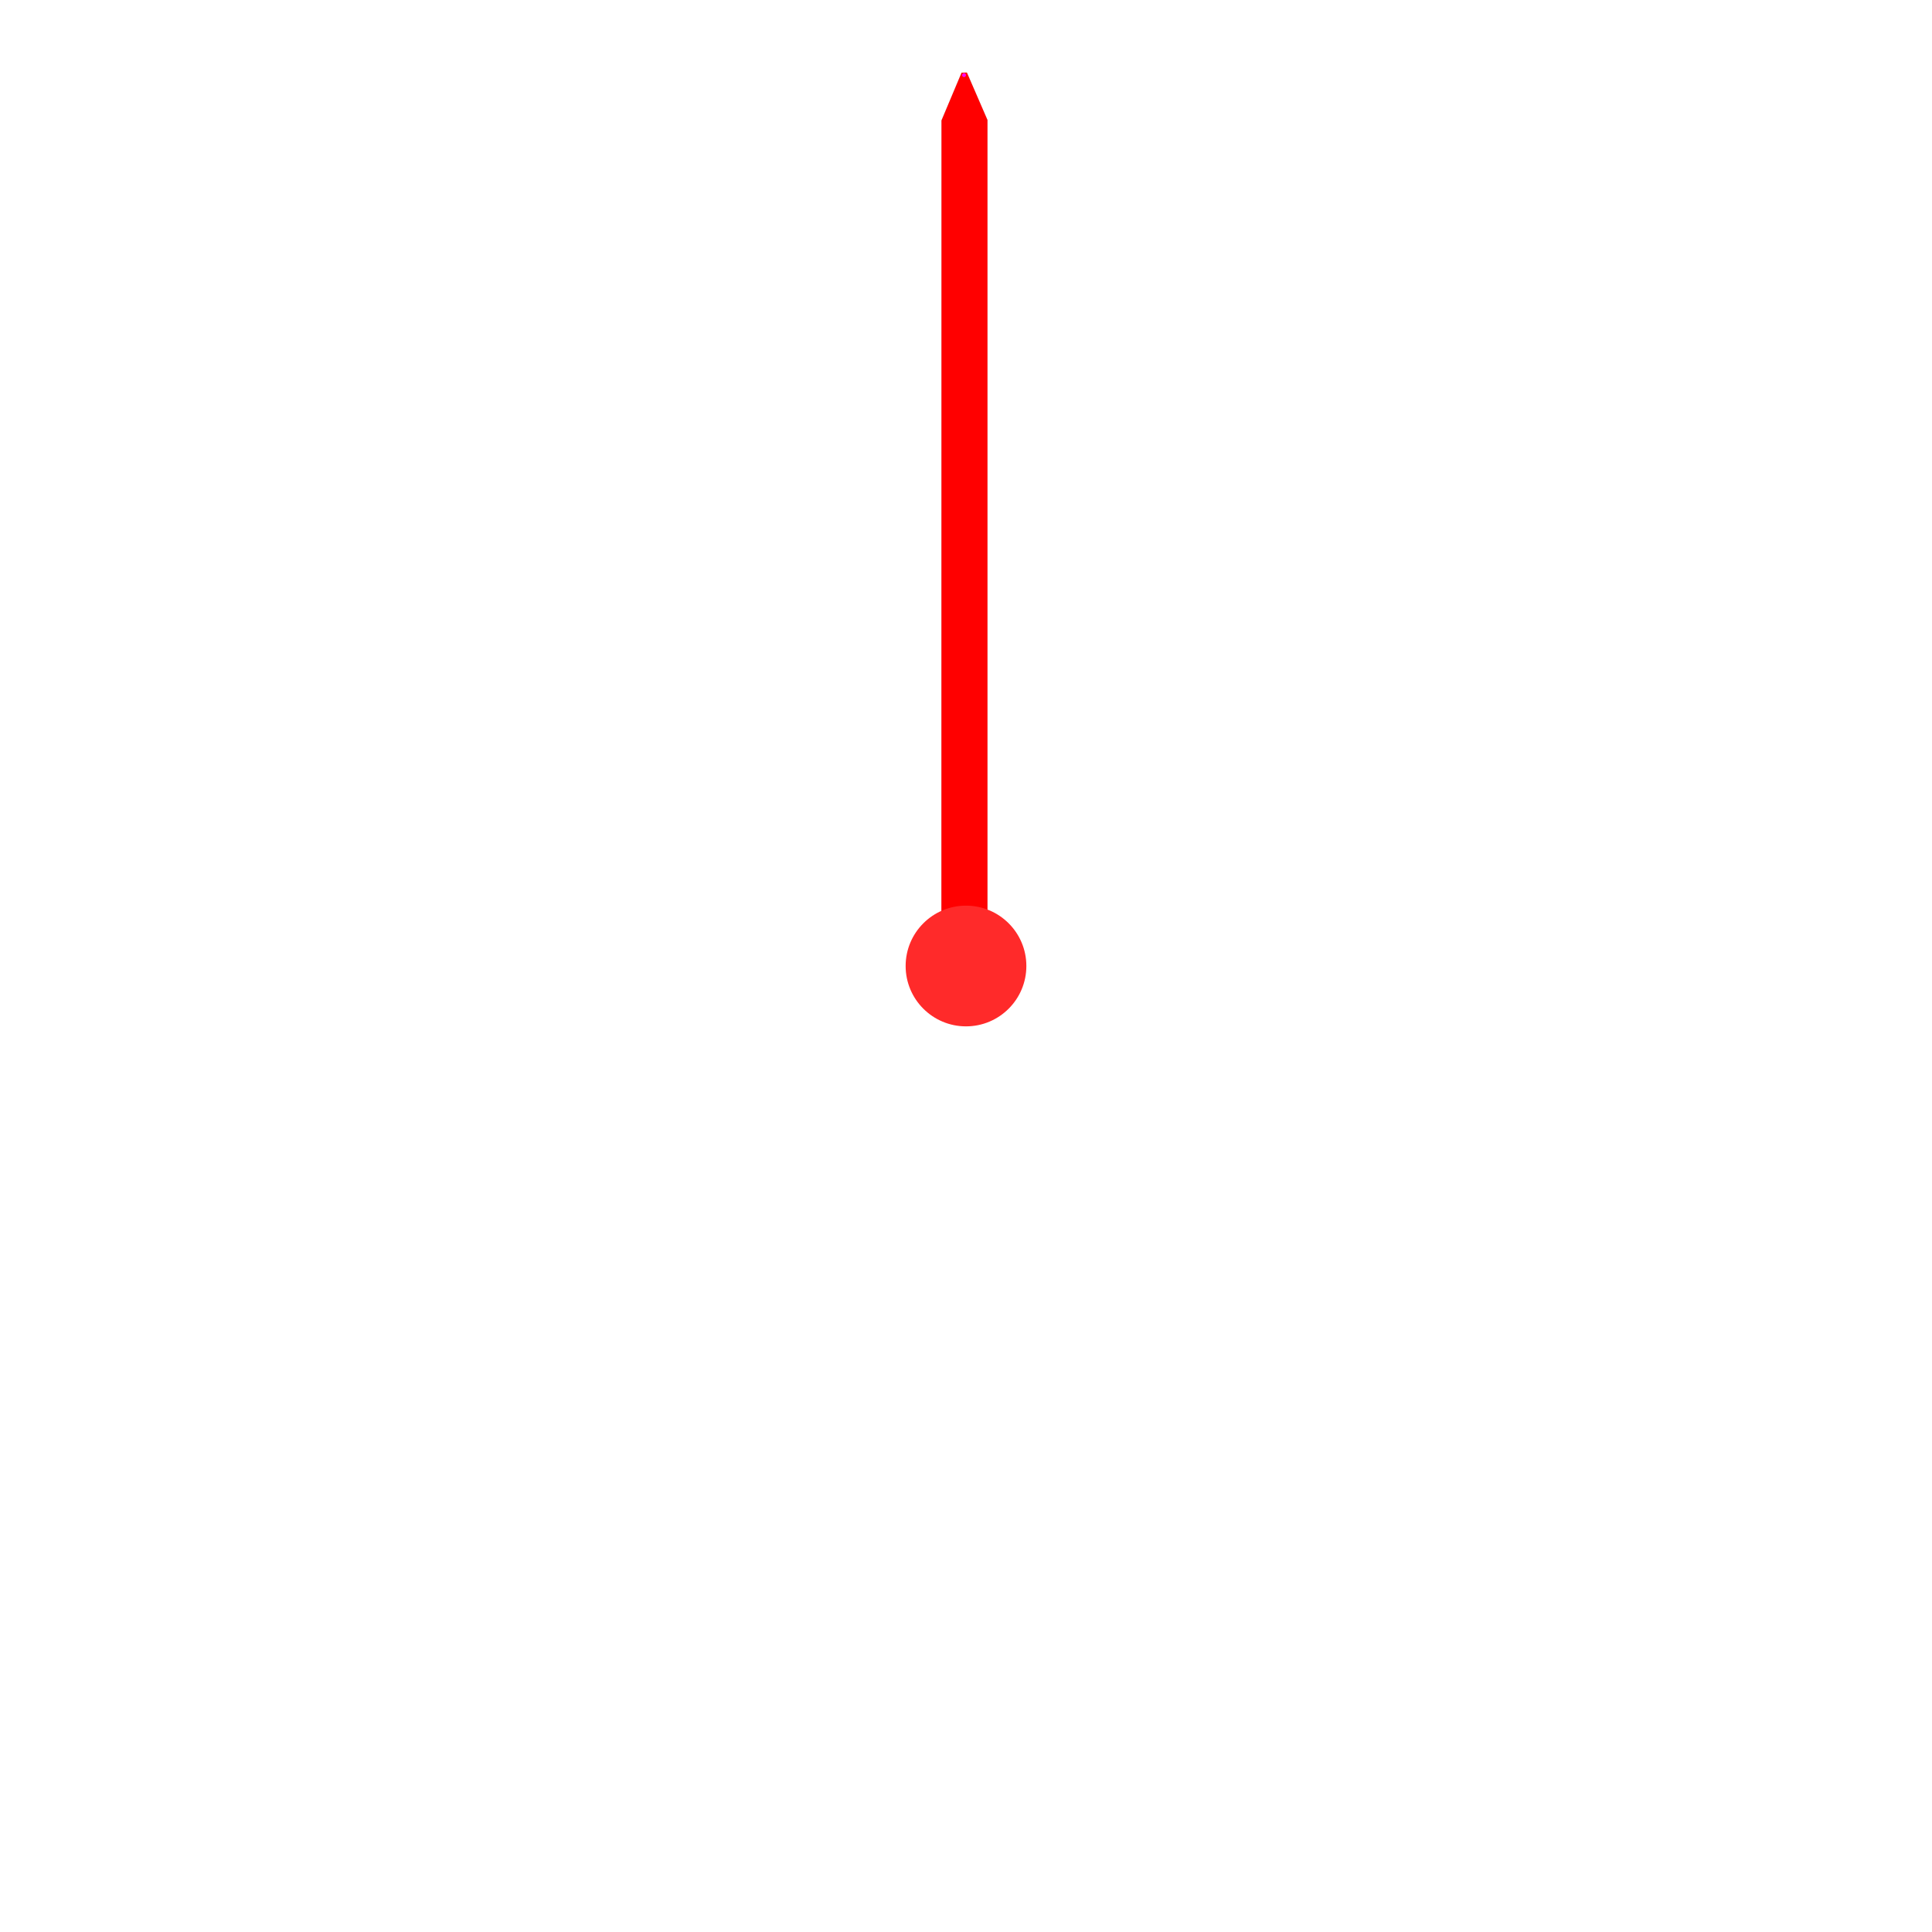
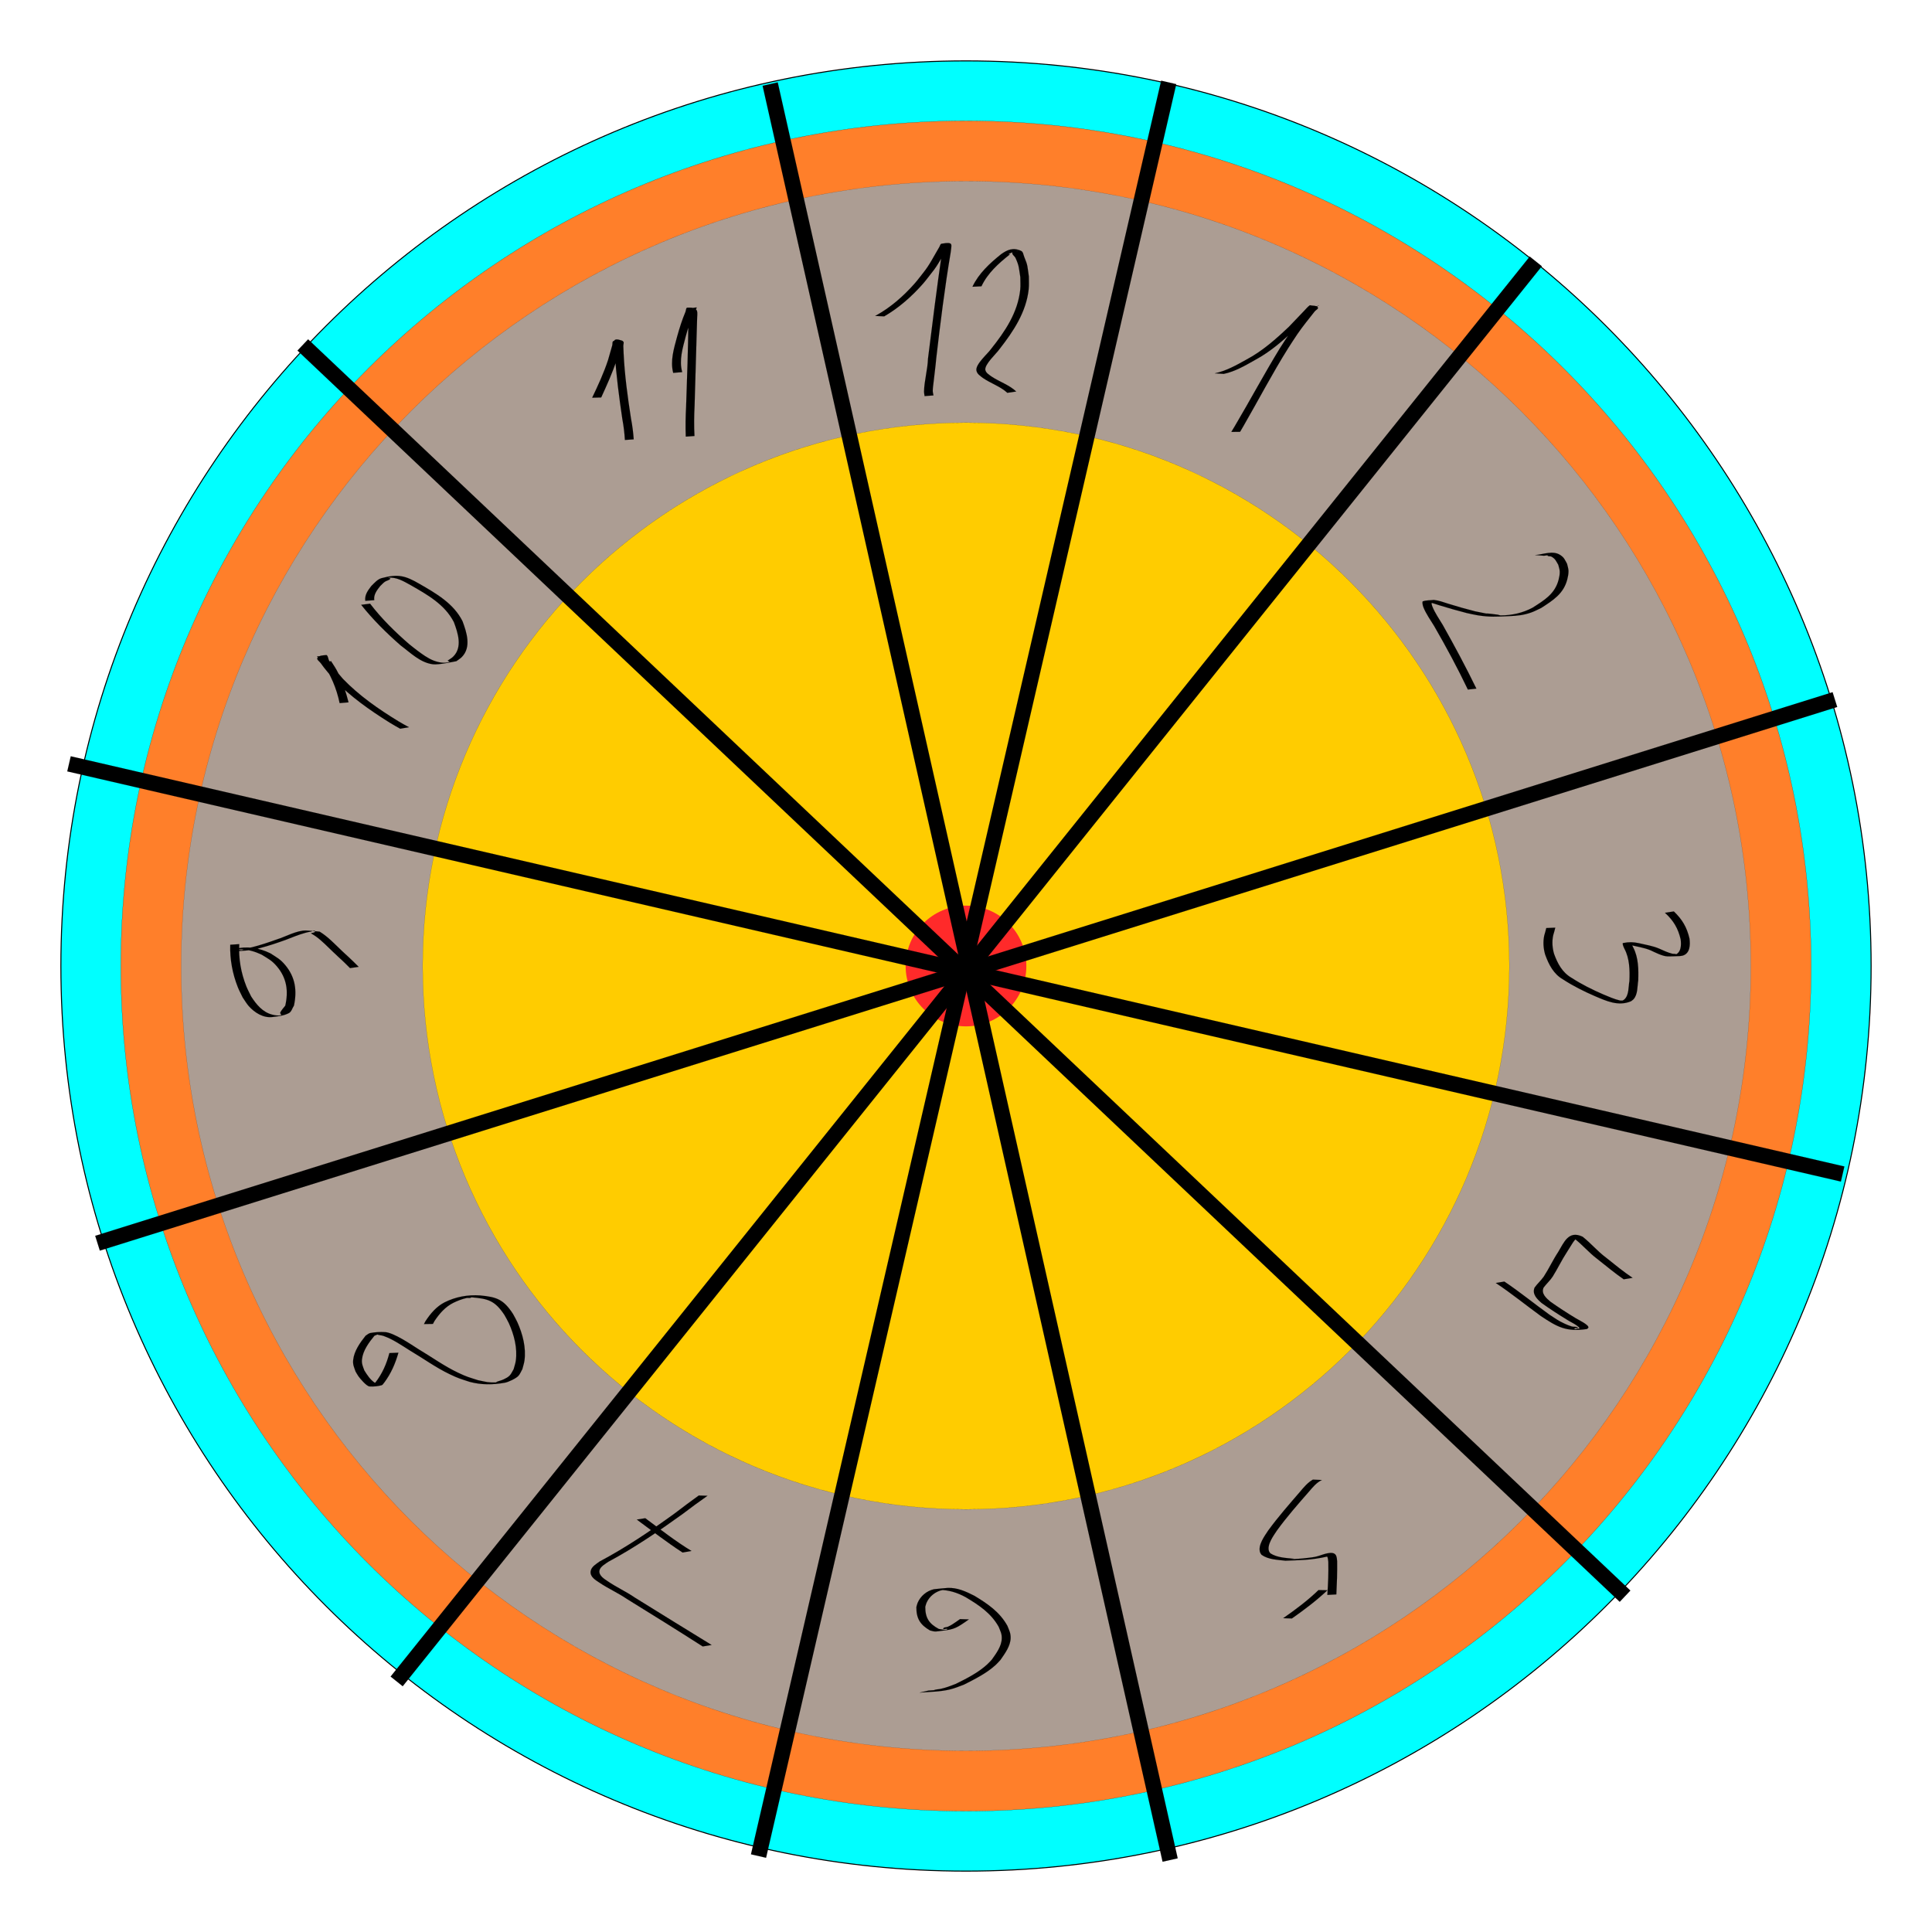
<svg xmlns="http://www.w3.org/2000/svg" width="32000" height="32000" viewBox="0 0 8466.667 8466.667" version="1.1" id="svg5">
  <defs id="defs2" />
  <g id="layer1" style="display:none">
    <rect style="fill:#803300;stroke:#000000;stroke-width:0.264" id="rect353" width="8466.402" height="8466.402" x="0.132" y="0.132" />
  </g>
-   <g id="layer6" style="display:none">
+   <g id="layer6" style="display:inline">
    <ellipse style="fill:#00ffff;stroke:#000000;stroke-width:4.471" id="path1051" cx="4233.333" cy="4233.333" rx="3966.515" ry="3966.514" />
  </g>
-   <g id="layer5" style="display:none">
+   <g id="layer5" style="display:inline">
    <ellipse style="fill:#ff7f2a;stroke:#000000;stroke-width:0.589" id="path928" cx="4233.333" cy="4233.333" rx="3703.872" ry="3703.872" />
  </g>
-   <g id="layer8" style="display:inline">
+   <g id="layer8" style="display:none">
    <path id="rect2108" style="fill:#ff0000;stroke:#000000;stroke-width:0.196" d="m 4213.949,318.474 23.35,-0.337 90.127,207.822 V 4235.526 H 4125.481 l 0.369,-3707.565 z" />
    <circle style="fill:#ff00ff;stroke:#000000;stroke-width:0.132" id="path3339" cx="4224.783" cy="329.339" r="8.401" />
  </g>
-   <g id="layer4" style="display:none">
+   <g id="layer4" style="display:inline">
    <circle style="fill:#ac9d93;stroke:#000000;stroke-width:0.349" id="path769" cx="4233.333" cy="4233.333" r="3439.409" />
  </g>
-   <g id="layer3" style="display:none">
+   <g id="layer3" style="display:inline">
    <ellipse style="fill:#ffcc00;stroke:#000000;stroke-width:0.357" id="path628" cx="4233.333" cy="4233.333" rx="2381.072" ry="2381.072" />
  </g>
  <g id="layer2" style="display:inline">
    <circle style="fill:#ff2a2a;stroke:#000000;stroke-width:0.132" id="path485" cx="4233.333" cy="4233.333" r="264.517" />
  </g>
-   <g id="layer9" style="display:none">
+   <g id="layer9" style="display:inline">
    <rect style="fill:#000000;stroke:#000000;stroke-width:0.267" id="rect4411" width="67.938" height="7977.792" x="5037.389" y="-802.173" transform="rotate(13.02215)" />
    <rect style="fill:#000000;stroke:#000000;stroke-width:0.267" id="rect4411-3" width="67.938" height="7977.792" x="3159.153" y="-9026.708" transform="rotate(103.0221)" />
    <rect style="fill:#000000;stroke:#000000;stroke-width:0.267" id="rect4411-3-2" width="67.938" height="7977.792" x="5293.26" y="-6758.661" transform="rotate(72.62455)" />
    <rect style="fill:#000000;stroke:#000000;stroke-width:0.267" id="rect4411-3-2-7" width="67.938" height="7977.792" x="-219.846" y="-9980.578" transform="matrix(0.6873378,-0.7263379,-0.7263379,-0.6873378,0,0)" />
    <rect style="fill:#000000;stroke:#000000;stroke-width:0.267" id="rect4411-3-2-5" width="67.938" height="7977.792" x="5932.661" y="-3317.858" transform="rotate(38.73664)" />
    <rect style="fill:#000000;stroke:#000000;stroke-width:0.267" id="rect4411-3-2-5-9" width="67.938" height="7977.792" x="-3245.653" y="1100.96" transform="matrix(-0.9755639,0.2197159,0.2197159,0.9755639,0,0)" />
    <path style="fill:#000000;stroke:#000000;stroke-width:0.265" id="path5177" d="m 5363.01,1638.479 c 49.636,-10.415 93.554,-36.388 137.207,-61.028 70.089,-37.526 129.313,-90.786 186.5,-145.224 27.854,-27.453 53.37,-57.354 81.595,-84.438 9.04,-8.675 5.405,-9.01 11.606,-7.106 -14.78,2.24 -30.537,0.98 -44.339,6.721 -6.562,2.73 -8.475,11.413 -12.806,17.048 -6.272,8.161 -12.705,16.197 -19.004,24.337 -34.124,44.097 -64.327,89.406 -94.303,136.476 -68.644,111.948 -130.431,227.864 -197.344,340.815 -5.33,8.891 -10.661,17.782 -15.991,26.674 0,0 38.407,-0.435 38.407,-0.435 v 0 c 5.178,-8.896 10.356,-17.791 15.535,-26.687 65.386,-113.455 125.947,-229.699 195.673,-340.634 13.257,-20.262 26.078,-40.816 39.771,-60.786 23.718,-34.589 50.279,-66.814 76.143,-99.75 4.546,-5.789 18.044,-11.776 13.44,-17.519 -7.539,-9.405 -23.296,-6.204 -34.944,-9.306 -8.954,6.376 -17.177,16.299 -24.516,24.039 -22.191,23.405 -44.463,46.731 -66.87,69.93 -57.145,54.323 -116.574,107.042 -186.687,144.272 -44.145,24.667 -88.592,49.688 -138.596,60.239 0,0 39.523,2.361 39.523,2.361 z" />
    <path style="fill:#000000;stroke:#000000;stroke-width:0.265" id="path5179" d="m 6766.542,2435.44 c 1.34,-0.184 34.193,-4.626 33.689,-4.854 -5.673,-2.568 -18.005,-3.594 -18.499,2.614 -0.499,6.279 12.361,3.184 17.783,6.389 17.327,10.242 19.038,18.329 29.375,35.46 2.17,10.009 6.282,19.788 6.51,30.027 0.267,11.957 -2.049,23.945 -5.049,35.523 -16.178,62.44 -63.033,89.876 -113.835,122.36 -43.581,23.391 -90.425,33.678 -139.72,33.962 -4.655,0.027 -8.963,-2.661 -13.58,-3.256 -95.52,-12.312 -2.515,4.35 -98.657,-14.585 -39.917,-10.174 -79.595,-21.312 -118.888,-33.683 -21.032,-6.621 -40.351,-14.184 -62.317,-16.303 -15.999,2.079 -32.824,0.756 -47.998,6.237 -3.759,1.358 -0.973,17.336 2.802,26.659 11.56,28.556 30.79,55.145 46.677,81.292 52.542,91.047 102.504,183.719 147.859,278.567 0,0 37.318,-4.108 37.318,-4.108 v 0 c -46.027,-94.563 -95.761,-187.363 -147.382,-278.976 -15.503,-25.913 -33.991,-52.174 -45.397,-80.34 -1.76,-4.345 -3.121,-8.921 -3.667,-13.578 -0.284,-2.419 3.585,-6.595 1.227,-7.204 -9.612,-2.481 -19.854,-0.111 -29.781,-0.167 23.233,0.8 40.954,8.31 63.153,15.222 39.615,12.333 79.618,23.379 119.751,33.883 16.534,3.378 32.925,7.56 49.603,10.135 51.335,7.927 80.174,5.827 136.613,3.364 35.554,-1.551 62.268,-4.141 96.052,-15.908 15.171,-5.284 29.264,-13.262 43.897,-19.893 51.626,-33.521 98.146,-61.929 114.347,-125.609 3.06,-12.029 5.433,-24.458 5.227,-36.869 -0.177,-10.643 -4.239,-20.862 -6.359,-31.293 -10.367,-18.233 -11.944,-26.424 -29.429,-38.058 -32.64,-21.716 -74.802,-2.542 -110.715,-0.019 0,0 39.391,3.007 39.391,3.007 z" />
    <path style="fill:#000000;stroke:#000000;stroke-width:0.265" id="path5181" d="m 7296.437,4000.051 c 37.114,33.919 57.414,67.687 68.774,116.476 3.552,26.128 2.321,61.914 -29.382,69.084 -4.746,1.073 -9.701,0.764 -14.552,1.145 7.631,-1.341 17.33,1.371 22.892,-4.023 3.782,-3.668 -10.381,-1.856 -15.486,-3.16 -19.781,-5.055 -38.459,-13.608 -56.939,-22.09 -28.578,-12.456 -59.61,-16.912 -89.71,-24.162 -23.909,-5.12 -43.535,-5.795 -69.28,-0.582 -4.503,0.912 1.368,15.326 5.954,24.815 23.025,42.907 23.841,93.838 21.937,141.379 -4.652,25.07 -1.2,61.429 -21.917,80.689 -3.067,2.851 -6.961,4.656 -10.441,6.984 -4.204,1.246 -16.972,3.259 -12.613,3.736 7.827,0.858 19.218,4.073 23.483,-2.545 3.615,-5.611 -13.264,-1.707 -19.765,-3.225 -25.077,-5.858 -48.845,-16.482 -72.483,-26.387 -48.234,-20.708 -95.144,-44.113 -139.24,-72.619 -41.045,-23.355 -62.045,-63.152 -77.465,-106.061 -7.65,-26.574 -9.364,-54.196 -3.495,-81.195 3.587,-10.811 6.147,-21.918 9.005,-32.934 0,0 -39.397,1.552 -39.397,1.552 v 0 c -2.854,11.07 -5.525,22.197 -8.969,33.104 -5.774,27.764 -3.87,56.089 4.113,83.331 15.667,43.368 36.443,84.717 77.938,108.541 44.143,28.812 91.199,52.335 139.559,73.256 50.442,21.501 103.316,46.153 158.649,22.608 3.488,-2.735 7.423,-4.98 10.463,-8.206 19.897,-21.115 16.834,-56.718 21.18,-82.986 1.661,-48.047 0.976,-99.657 -21.377,-143.356 -1.651,-3.329 -3.591,-6.53 -4.953,-9.988 -0.769,-1.953 -1.235,-4.047 -1.399,-6.14 -0.038,-0.488 1.31,-1.227 0.821,-1.218 -70.366,1.304 -23.093,1.274 -8.717,5.146 29.943,7.385 60.814,11.629 89.496,23.427 19.087,8.907 52.1,25.8 72.746,26.55 18.168,0.659 36.353,-0.724 54.529,-1.087 4.889,-0.783 9.959,-0.82 14.669,-2.349 31.51,-10.227 32.467,-47.25 28.826,-74.431 -11.496,-49.48 -31.654,-83.784 -68.545,-118.934 0,0 -38.907,5.853 -38.907,5.853 z" />
    <path style="fill:#000000;stroke:#000000;stroke-width:0.265" id="path5183" d="m 7154.514,5599.862 c -40.919,-27.126 -78.625,-58.684 -117.092,-89.09 -36.586,-27.296 -65.952,-62.756 -101.697,-90.98 -62.414,-29.937 -82.165,26.079 -107.137,66.718 -23.027,34.785 -40.474,73.014 -63.275,107.878 -12.003,17.282 -27.919,31.052 -40.21,48.155 -12.044,28.786 10.955,50.397 30.97,67.853 35.818,25.583 72.802,49.688 110.396,72.613 14.474,9.546 30.677,16.309 44.702,26.574 5.753,4.21 12.102,9.866 10.077,12.269 -1.352,1.605 -4.176,0.418 -6.265,0.627 -5.085,0.136 -15.14,5.493 -15.256,0.407 -0.122,-5.306 19.185,-1.437 15.153,-4.889 -6.825,-5.846 -17.901,-2.306 -26.521,-4.847 -10.809,-3.186 -21.266,-7.554 -31.507,-12.257 -27.922,-12.823 -40.447,-22.473 -66.765,-39.599 -66.386,-47.682 -129.452,-99.566 -197.443,-145.068 0,0 -37.592,6.182 -37.592,6.182 v 0 c 68.241,45.279 131.514,96.954 197.691,145.048 71.554,47.689 111.25,70.463 201.841,56.717 2.055,-2.034 5.314,-3.34 6.164,-6.103 3.728,-12.116 -47.657,-35.951 -55.874,-41.543 -37.561,-22.695 -74.367,-46.76 -110.258,-71.981 -18.263,-15.538 -42.11,-35.659 -30.038,-62.057 12.605,-16.81 28.534,-30.727 39.988,-48.406 22.064,-35.257 39.846,-73.129 62.737,-107.933 1.816,-2.92 22.23,-35.876 25.035,-39.901 3.832,-5.5 7.648,-11.079 12.273,-15.931 3.2,-3.357 15.243,-6.599 11.014,-8.501 -8.857,-3.982 -19.643,-1.719 -29.13,0.355 -3.624,0.792 6.992,2.481 10.488,3.721 36.575,27.411 65.628,63.487 102.325,90.831 38.406,30.313 75.998,61.743 116.263,89.617 0,0 38.944,-6.48 38.944,-6.48 z" />
    <path style="fill:#000000;stroke:#000000;stroke-width:0.265" id="path5185" d="m 5856.339,6987.282 c 2.415,-48.421 4.197,-96.923 3.495,-145.408 -1.111,-8.764 -0.995,-20.117 -6.596,-27.984 -13.334,-18.726 -53.603,-1.866 -73.762,4.463 -5.519,1.451 -10.955,3.266 -16.557,4.353 -18.355,3.562 -34.856,4.54 -53.438,7.008 -3.57,0.474 14.353,-1.186 10.761,-0.937 -21.277,1.475 -42.51,3.68 -63.818,4.615 -4.921,0.215 9.714,-1.637 14.571,-2.456 -34.818,-3.529 -73.25,-4.281 -103.612,-23.634 -1.914,-2.718 -4.498,-5.072 -5.743,-8.155 -11.588,-28.689 20.489,-70.862 34.819,-92.672 42.92,-59.214 91.302,-114.227 139.43,-169.21 16.88,-19.645 33.309,-40.215 57.107,-51.4 0,0 -39.356,-1.764 -39.356,-1.764 v 0 c -22.857,12.847 -39.428,33.035 -56.162,52.9 -47.867,55.407 -96.271,110.583 -139.517,169.728 -15.973,24.328 -47.069,65.545 -35.473,97.266 1.306,3.572 4.037,6.447 6.056,9.67 29.86,21.267 69.445,21.565 104.62,25.832 59.791,-2.727 108.889,-1.124 185.556,-18.688 12.913,-3.906 54.222,-13.129 -11.117,-4.995 -2.255,0.281 4.866,0.63 6.423,2.285 5.878,6.246 6.107,19.511 7.123,26.355 1.155,48.35 -0.814,96.759 -4.258,144.988 0,0 39.447,-2.16 39.447,-2.16 z" />
    <path style="fill:#000000;stroke:#000000;stroke-width:0.265" id="path5187" d="m 5778.025,6968.258 c -47.417,45.977 -100.59,85.487 -154.652,123.216 0,0 38.186,1.194 38.186,1.194 v 0 c 54.282,-38.184 107.469,-78.172 155.827,-123.766 0,0 -39.36,-0.645 -39.36,-0.645 z" />
    <path style="fill:#000000;stroke:#000000;stroke-width:0.265" id="path5189" d="m 4030.202,7417.619 c 43.736,-3.743 88.452,-3.365 131.324,-13.664 24.082,-5.785 41.086,-13.181 64.221,-22.035 48.074,-24.441 98.217,-49.312 138.311,-86.247 7.386,-6.804 13.799,-14.593 20.698,-21.89 19.177,-27.926 43.623,-60.094 44.163,-95.956 0.329,-21.849 -6.415,-32.999 -14.234,-53.023 -33.484,-60.557 -86.573,-96.558 -144.204,-131.344 -36.635,-18.775 -76.383,-37.108 -118.691,-34.519 -19.741,1.208 -39.38,3.726 -59.07,5.59 -31.496,7.154 -58.79,29.792 -71.491,59.931 -2.485,5.897 -3.592,12.284 -5.388,18.427 -0.2,50.346 16.613,77.082 59.589,102.177 19.205,4.617 17.453,5.959 37.69,3.504 60.293,-7.312 70.733,-8.701 116.164,-40.115 5.572,-3.911 11.144,-7.822 16.716,-11.733 0,0 -38.935,-1.216 -38.935,-1.216 v 0 c -5.554,3.893 -11.107,7.786 -16.661,11.679 -15.72,10.514 -19.166,13.693 -36.324,21.698 -6.702,3.127 -18.575,1.277 -20.533,8.409 -1.564,5.698 19.742,-3.058 17.557,2.432 -2.591,6.513 -34.338,-0.767 -37.246,-1.281 -42.259,-22.679 -59.364,-48.323 -59.004,-96.935 1.816,-5.839 2.98,-11.923 5.447,-17.518 12.999,-29.482 40.092,-50.203 71.226,-56.402 -5.889,-0.053 -23.557,-0.091 -17.668,-0.16 42.577,-0.499 81.573,11.837 118.829,32.428 57.104,34.189 110.187,69.134 143.665,128.875 7.585,19.22 14.167,29.899 13.783,50.866 -0.643,35.173 -24.68,66.596 -43.841,93.736 -6.912,7.122 -13.381,14.704 -20.736,21.367 -40.169,36.389 -89.798,61.396 -137.968,85.07 -24.907,9.291 -38.609,15.367 -64.446,21.272 -9.558,2.185 -19.625,1.988 -29.02,4.791 -3.629,1.083 15.068,-0.24 11.35,0.481 -0.167,0.032 -33.902,2.177 -36.785,2.36 0,0 -38.487,8.943 -38.487,8.943 z" />
    <path style="fill:#000000;stroke:#000000;stroke-width:0.265" id="path5191" d="m 3118.564,7208.847 c -112.509,-68.673 -224.428,-138.317 -336.506,-207.704 -38.039,-26.236 -80.726,-45.333 -118.801,-71.55 -13.675,-9.416 -40.793,-24.499 -36.179,-47.691 3.339,-16.782 28.507,-30.315 39.336,-38.015 114.067,-61.173 221.043,-134.213 325.924,-209.772 35.473,-27.186 71.633,-53.432 108.178,-79.149 0,0 -38.304,-1.166 -38.304,-1.166 v 0 c -35.854,25.928 -71.395,52.278 -106.497,79.22 -105.183,76.032 -212.818,148.874 -327.645,209.75 -13.38,10.114 -36.583,22.518 -39.6,42.6 -3.795,25.256 22.348,39.463 38.48,50.364 38.59,26.074 81.724,45 120.172,71.274 111.248,68.685 222.284,137.794 332.378,208.299 0,0 39.063,-6.463 39.063,-6.463 z" />
    <path style="fill:#000000;stroke:#000000;stroke-width:0.265" id="path5193" d="m 3030.295,6796.815 c -70.751,-42.954 -135.99,-94.288 -202.416,-143.512 0,0 -37.247,5.939 -37.247,5.939 v 0 c 66.343,48.908 131.506,99.611 200.736,144.425 0,0 38.928,-6.853 38.928,-6.853 z" />
    <path style="fill:#000000;stroke:#000000;stroke-width:0.265" id="path5195" d="m 1706.407,5929.555 c -12.086,46.917 -31.253,90.644 -61.03,128.903 -4.13,3.886 -17.04,8.414 -12.389,11.659 6.75,4.71 19.228,3.115 24.483,-3.221 3.686,-4.444 -10.885,-4.167 -15.64,-7.441 -19.789,-13.629 -32.854,-33.812 -45.234,-53.735 -6.268,-17.728 -12.461,-29.037 -10.3,-48.681 4.295,-39.032 30.506,-74.046 54.444,-103.25 6.947,-3.455 15.026,-5.229 20.841,-10.366 3.171,-2.801 -16.031,0.769 -12.363,2.876 9.463,5.435 21.411,4.556 31.689,8.224 41.554,14.831 78.589,40.733 115.635,63.988 57.998,34.318 112.894,74.301 173.798,103.532 40.455,19.416 45.822,19.745 87.77,33.656 51.645,13.844 102.075,13.303 154.991,3.684 14.4,-2.618 47.834,-18.266 58.415,-29.591 7.877,-8.431 11.75,-19.862 17.625,-29.793 3.06,-12.461 7.419,-24.673 9.18,-37.383 7.864,-56.739 -7.867,-116.643 -30.992,-168.087 -5.625,-12.513 -12.797,-24.272 -19.195,-36.408 -41.302,-63.754 -71.347,-74.177 -143.229,-81.011 -54.892,-3.771 -107.942,5.79 -156.717,30.23 -35.63,18.279 -61.827,49.308 -83.465,82.278 -2.265,4.288 -4.53,8.575 -6.796,12.862 0,0 39.258,-0.618 39.258,-0.618 v 0 c 2.238,-4.165 4.477,-8.33 6.715,-12.494 21.564,-32.516 47.59,-62.627 83.138,-80.208 19.09,-9.137 37.406,-16.468 58.157,-21.021 6.644,-1.458 17.808,2.676 20.061,-3.742 2.092,-5.959 -24.552,-2.349 -18.939,0.545 6.13,3.16 13.79,0.237 20.685,0.356 71.385,6.077 101.395,13.748 143.479,77.118 6.439,11.976 13.673,23.556 19.316,35.926 23.013,50.445 38.713,110.029 30.502,165.792 -1.818,12.348 -6.278,24.16 -9.417,36.239 -5.911,9.356 -9.961,20.189 -17.732,28.067 -7.282,7.382 -16.97,12.095 -26.316,16.587 -10.117,4.862 -21.411,6.864 -31.719,11.306 -0.664,0.286 1.635,1.96 0.911,1.97 -41.286,0.575 -39.923,-1.465 -80.956,-9.721 -41.941,-13.556 -47.41,-13.852 -87.863,-33.009 -60.992,-28.885 -115.803,-68.887 -173.681,-103.24 -32.355,-20.534 -108.026,-72.462 -146.603,-74.626 -21.374,-1.199 -43.057,0.082 -64.096,4.039 -7.838,1.475 -13.831,7.947 -20.746,11.921 -24.032,30.381 -50.017,66.227 -54.339,106.186 -2.203,20.366 4.039,32.042 10.401,50.492 4.327,7.133 8.115,14.622 12.98,21.4 6.783,9.45 35.045,43.172 48.095,44.037 17.67,1.172 35.771,-0.518 52.884,-5.074 5.55,-1.477 8.088,-8.156 12.132,-12.234 29.268,-39.206 48.491,-83.458 61.733,-130.501 0,0 -39.562,1.581 -39.562,1.581 z" />
    <path style="fill:#000000;stroke:#000000;stroke-width:0.265" id="path5197" d="m 1009.047,4140.208 c -1.976,63.595 9.728,126.761 33.19,185.975 6.081,15.348 14.114,29.848 21.172,44.771 8.817,12.568 16.301,26.186 26.451,37.704 25.571,29.018 63.783,53.282 104.36,48.23 24.462,-3.045 50.146,-5.666 71.916,-17.229 11.601,-6.162 14.689,-21.783 22.034,-32.674 14.046,-65.609 6.16,-124.327 -37.858,-177.263 -22.298,-26.816 -37.43,-33.732 -65.725,-52.069 -49.672,-24.166 -102.744,-32.791 -157.194,-18.696 -2.251,0.583 1.231,4.484 1.846,6.726 5.145,0.745 10.243,2.48 15.436,2.235 21.482,-1.016 42.948,-2.966 64.239,-6.002 11.141,-1.589 21.945,-5.01 32.836,-7.843 37.347,-9.713 73.553,-22.061 109.835,-35.103 28.594,-11.113 57.277,-23.004 86.911,-31.206 7.494,-2.074 15.108,-3.767 22.786,-4.995 6.355,-1.017 18.09,-8.062 19.23,-1.728 1.184,6.583 -11.943,6.026 -17.914,9.039 7.59,4.784 15.522,9.065 22.77,14.352 27.236,19.87 50.517,44.854 74.969,67.874 90.525,85.22 -37.14,-36.2 51.337,48.13 7.415,7.367 14.829,14.733 22.244,22.1 0,0 37.991,-5.498 37.991,-5.498 v 0 c -7.476,-7.382 -14.952,-14.765 -22.428,-22.147 -90.054,-85.896 40.502,38.353 -51.332,-48.114 -31.184,-29.362 -60.441,-61.589 -97.362,-84.008 -19.719,-1.643 -39.381,-4.244 -59.156,-4.929 -39.904,-1.384 -90.747,27.407 -128.06,38.923 -36.305,12.963 -72.541,25.305 -109.988,34.647 -11.006,2.746 -22.635,3.322 -33.21,7.427 -3.922,1.522 15.361,-2.61 12.607,0.57 -3.119,3.602 -9.488,0.871 -14.232,1.306 -9.177,3.978 -8.823,4.172 -27.382,0.679 -6.286,-1.183 12.778,-1.157 19.169,-0.886 30.396,1.287 59.302,10.374 86.625,23.38 28.066,17.559 43.612,24.438 65.821,50.459 43.761,51.272 51.907,108.734 37.167,172.781 -7.351,10.169 -16.902,19.065 -22.051,30.506 -1.593,3.538 7.052,10.187 3.297,11.163 -12.246,3.183 -25.612,0.856 -37.898,-2.17 -42.564,-10.485 -70.404,-44.934 -92.838,-79.752 -7.05,-14.761 -15.091,-29.09 -21.151,-44.285 -23.469,-58.848 -34.506,-121.854 -31.138,-185.052 0,0 -39.318,2.669 -39.318,2.669 z" />
    <path style="fill:#000000;stroke:#000000;stroke-width:0.265" id="path5199" d="m 1527.385,3077.945 c -11.043,-43.113 -24.431,-86.028 -44.193,-126.052 -11.819,-23.936 -18.668,-33.224 -32.847,-55.157 -12.448,11.55 -9.973,-27.245 -21.051,-25.99 -13.211,1.496 -30.534,1.026 -38.039,12.001 -5.087,7.439 8.838,15.743 14.032,23.107 19.851,28.143 37.728,47.601 60.351,73.975 71.286,73.72 155.516,132.887 242.146,187.002 32.208,19.08 16.845,10.233 46.023,26.656 0,0 38.217,-6.602 38.217,-6.602 v 0 c -29.58,-16.226 -14.008,-7.476 -46.65,-26.367 -87.039,-53.28 -171.61,-111.89 -242.688,-185.737 -24.874,-29.202 -37.736,-42.666 -59.014,-73.511 -4.787,-6.939 -5.281,-18.199 -12.935,-21.732 -12.291,-5.673 -27.029,-4.206 -40.506,-2.934 -11.001,1.039 66.07,27.798 21.963,24.829 36.832,55.876 62.612,113.929 76.193,179.807 0,0 38.999,-3.297 38.999,-3.297 z" />
    <path style="fill:#000000;stroke:#000000;stroke-width:0.265" id="path5201" d="m 1582.776,2650.487 c 51.708,65.159 110.824,123.581 173.351,178.23 42.637,31.673 85.631,75.558 141.311,82.359 25.257,3.085 87.643,-10.906 102.543,-13.529 7.987,-6.107 16.94,-11.126 23.962,-18.322 42.444,-43.492 21.142,-107.749 3.04,-156.786 -39.404,-78.28 -115.843,-121.659 -188.987,-163.849 -61.549,-35.706 -93.474,-44.428 -165.88,-24.928 -17.633,4.749 -32.429,22.215 -44.637,34.083 -15.591,20.489 -29.74,38.628 -26.726,65.332 0,0 39.366,-3.066 39.366,-3.066 v 0 c -3.633,-23.862 11.789,-43.798 25.925,-61.633 6.725,-6.24 12.735,-13.352 20.174,-18.719 7.51,-5.419 18.548,-6.17 24.337,-13.398 2.3,-2.872 -13.827,-3.831 -10.175,-4.284 36.85,-4.579 69.894,16.203 100.492,32.973 72.533,41.505 148.535,84.223 188.156,161.307 17.625,47.293 39.089,110.553 -3.546,151.864 -7,6.783 -15.871,11.319 -23.807,16.979 2.514,1.925 10.557,4.81 7.541,5.774 -22.809,7.291 -48.718,1.984 -70.078,-6.441 -24.769,-9.77 -49.551,-27.991 -70.557,-43.666 -11.976,-8.937 -23.512,-18.449 -35.267,-27.673 -62.231,-54.053 -121.333,-111.875 -171.445,-177.572 0,0 -39.094,4.966 -39.094,4.966 z" />
    <path style="fill:#000000;stroke:#000000;stroke-width:0.265" id="path5203" d="m 2634.637,1741.873 c 24.765,-54.339 49.508,-108.105 67.989,-164.983 1.035,-3.556 17.067,-58.671 18.984,-65.151 1.827,-6.176 11.653,-16.317 5.592,-18.494 -46.827,-16.824 -35.978,7.682 -34.53,25.926 0.861,10.851 1.31,21.73 1.965,32.595 5.918,95.451 18.841,190.266 32.708,284.829 5.758,30.3 9.331,60.791 11.192,91.536 0,0 38.634,-2.763 38.634,-2.763 v 0 c -2.28,-30.83 -6.152,-61.408 -12.075,-91.786 -14.597,-94.326 -27.707,-189.054 -32.233,-284.484 -0.435,-10.936 -0.723,-21.879 -1.304,-32.808 -0.362,-6.822 4.589,-17.389 -1.525,-20.437 -12.48,-6.222 -28.739,-6.007 -41.82,-1.173 -5.983,2.211 -3.289,12.325 -4.994,18.471 -7.686,27.708 -10.27,36.238 -18.628,64.996 -18.761,56.904 -43.669,110.763 -69.531,164.737 0,0 39.573,-1.011 39.573,-1.011 z" />
    <path style="fill:#000000;stroke:#000000;stroke-width:0.265" id="path5205" d="m 2989.636,1630.714 c -14.546,-52.681 1.96,-104.713 15.234,-155.787 10.218,-37.311 21.69,-74.332 37.532,-109.683 2.72,-6.069 15.569,-18.351 8.939,-17.837 -47.386,3.672 -35.291,27.962 -34.522,58.859 -1.21,124.981 -5.83,249.864 -10.02,374.767 -2.308,44.172 -3.225,88.193 -1.427,132.367 0,0 38.062,-2.645 38.062,-2.645 v 0 c -2.352,-44.039 -1.778,-87.931 0.408,-132.006 3.563,-124.999 7.431,-249.98 10.874,-374.982 0.053,-34.746 12.504,-57.976 -42.346,-55.585 -6.622,0.289 -5.742,11.954 -8.317,18.061 -15.078,35.757 -26.681,72.785 -37.022,110.158 -13.799,51.67 -30.506,104.091 -16.852,157.65 0,0 39.457,-3.336 39.457,-3.336 z" />
    <path style="fill:#000000;stroke:#000000;stroke-width:0.265" id="path5207" d="m 3874.812,1386.472 c 64.048,-37.029 121.816,-88.024 170.502,-143.655 13.182,-15.063 24.912,-31.337 37.367,-47.006 28.966,-34.752 47.893,-76.017 71.977,-113.873 3.153,-4.957 16.542,-12.963 10.753,-13.963 -44.513,-7.696 -36.047,13.687 -37.523,40.058 -22.418,154.47 -41.946,309.315 -61.169,464.212 -1.468,47.038 -16.031,95.524 -17.256,142.578 -0.183,7.048 1.633,14.007 2.45,21.01 0,0 38.817,-3.043 38.817,-3.043 v 0 c -1.047,-6.683 -3.159,-13.284 -3.14,-20.047 0.031,-11.767 2.034,-23.448 3.286,-35.148 3.828,-35.772 8.956,-71.399 12.002,-107.258 18.023,-155.262 37.311,-310.351 63.328,-464.515 2.907,-34.5 14.87,-47.248 -39.895,-37.775 -5.729,0.991 -6.866,9.406 -9.856,14.392 -22.887,38.169 -42.414,78.489 -70.698,113.273 -12.461,15.552 -24.201,31.709 -37.382,46.655 -49.146,55.728 -107.549,106.815 -173.043,142.198 0,0 39.48,1.906 39.48,1.906 z" />
    <path style="fill:#000000;stroke:#000000;stroke-width:0.265" id="path5209" d="m 4301.064,1254.682 c 26.811,-57.441 75.635,-101.286 124.707,-139.8 -25.088,2.002 47.653,-23.227 35.723,-17.454 -7.982,3.862 -22.183,0.666 -25.009,9.071 -2.945,8.761 10.071,15.581 13.893,23.996 16.387,36.087 14.216,42.207 21.034,83.974 -0.126,18.243 1.508,36.583 -0.379,54.728 -10.494,100.892 -66.805,183.625 -128.199,260.495 -13.474,19.929 -69.437,67.064 -63.719,94.425 3.291,15.751 16.439,22.664 27.676,31.858 34.629,24.015 76.376,36.824 107.713,65.479 0,0 38.952,-5.771 38.952,-5.771 v 0 c -31.207,-29.216 -73.132,-42.152 -108.323,-65.694 -9.338,-7.112 -23.749,-14.739 -26.926,-27.957 -5.847,-24.326 50.248,-74.287 61.984,-92.257 60.725,-77.555 117.24,-162.172 127.941,-262.948 1.949,-18.352 0.414,-36.908 0.621,-55.361 -6.739,-44.879 -3.85,-46.661 -20.101,-85.375 -3.836,-9.138 -4.589,-22.252 -13.563,-26.456 -35.686,-16.72 -61.153,-4.607 -87.79,14.273 -49.349,39.626 -98.491,84.489 -125.698,142.688 0,0 39.463,-1.914 39.463,-1.914 z" />
  </g>
</svg>
